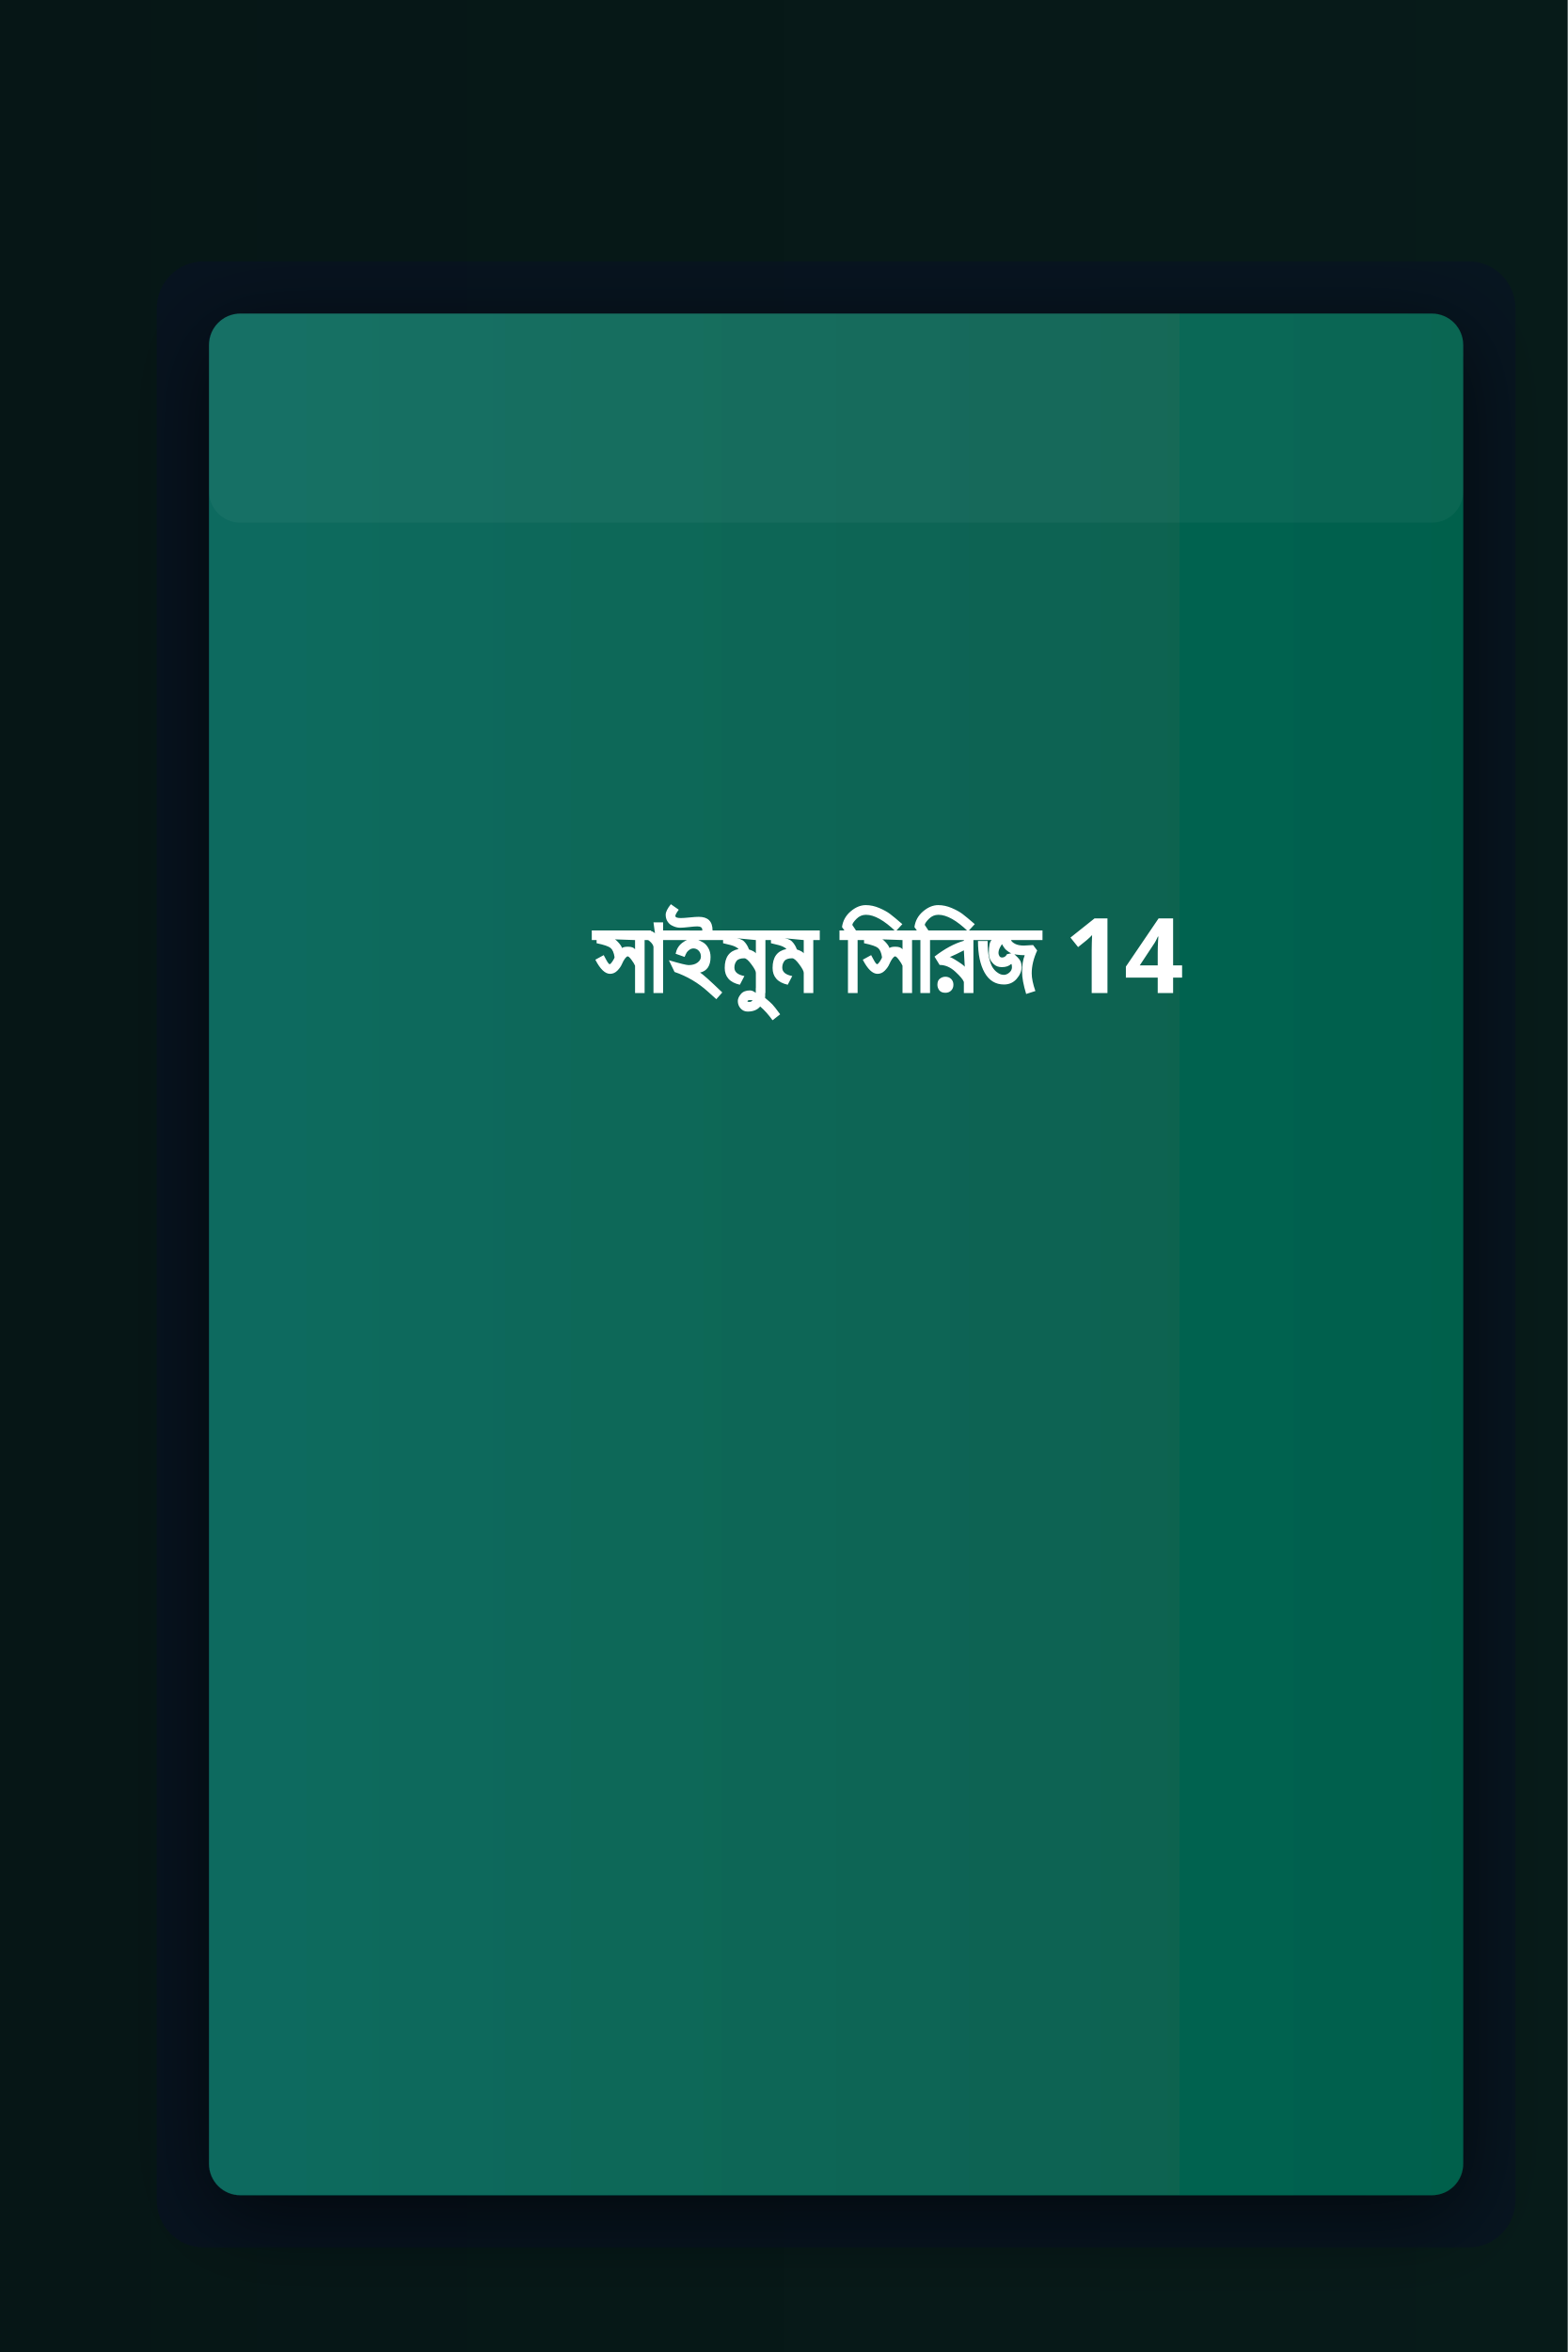
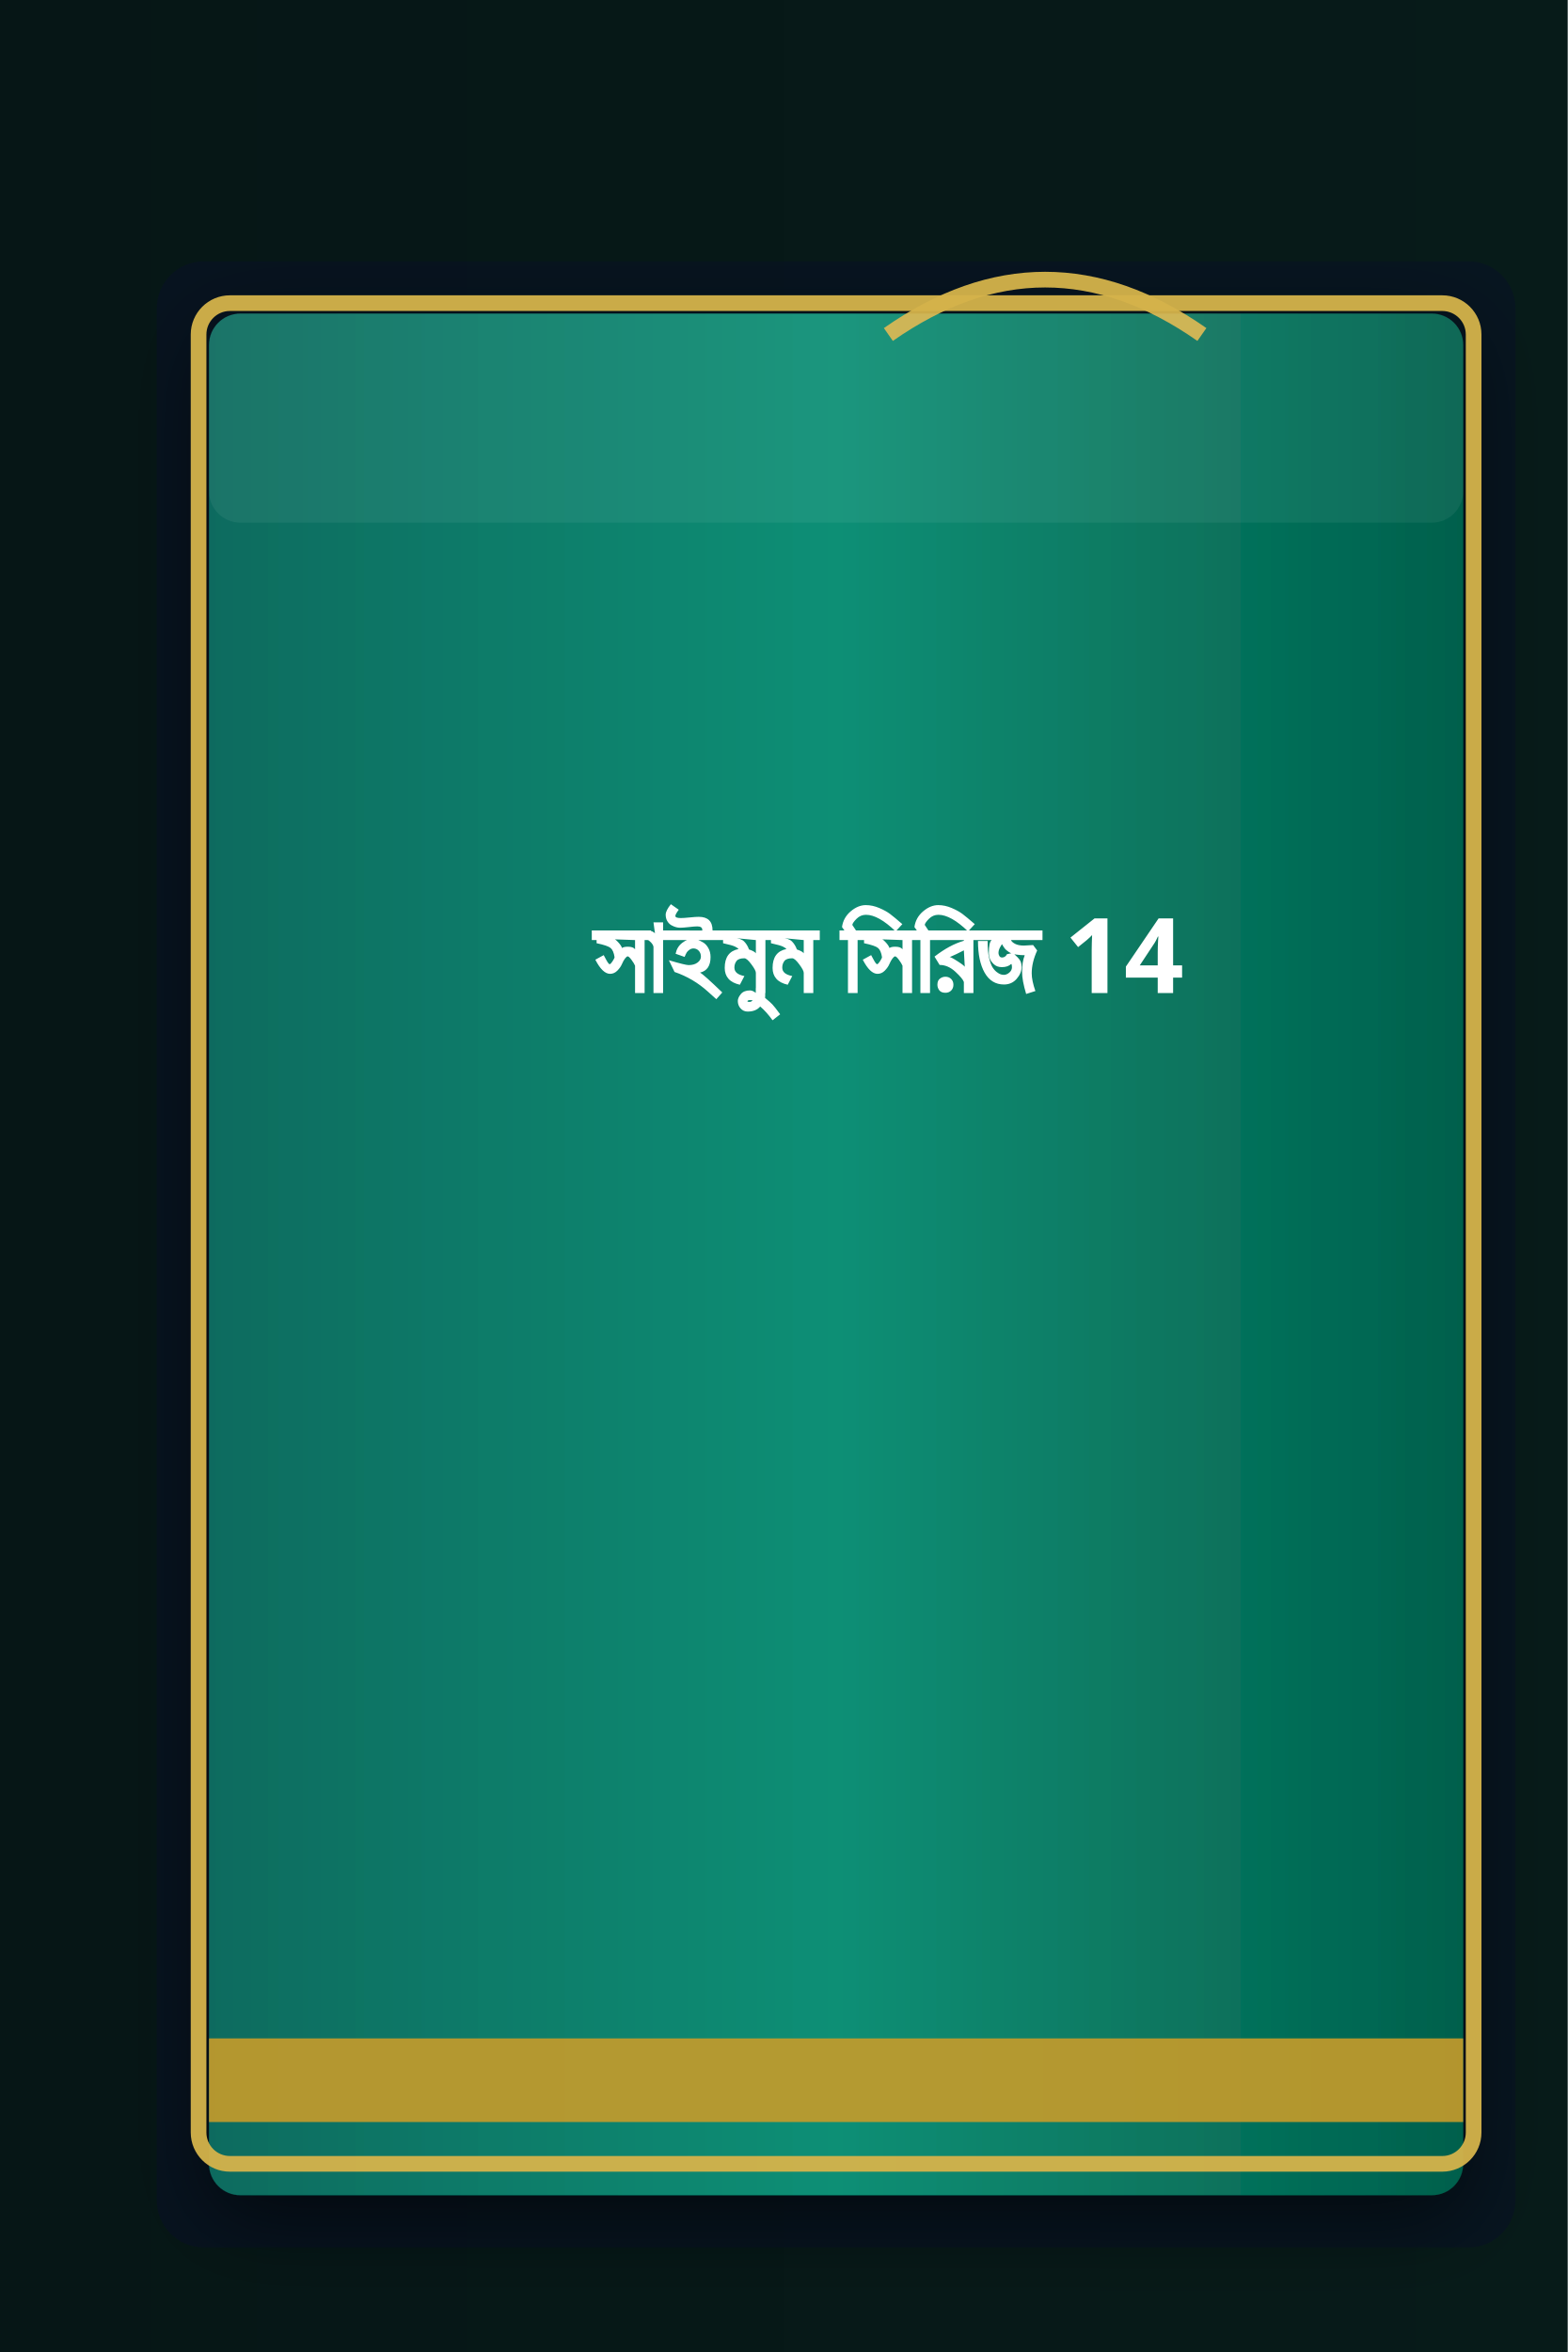
<svg xmlns="http://www.w3.org/2000/svg" width="600" height="900" viewBox="0 0 600 900">
  <defs>
    <linearGradient id="g" x1="0" x2="1">
      <stop offset="0%" stop-color="#061616" />
      <stop offset="100%" stop-color="#071b19" />
    </linearGradient>
    <linearGradient id="coverGrad" x1="0" x2="1">
      <stop offset="0%" stop-color="#0f6b5f" />
+       <stop offset="50%" stop-color="#0b8f75" />
      <stop offset="100%" stop-color="#04604c" />
    </linearGradient>
    <filter id="ds" x="-20%" y="-20%" width="140%" height="140%">
      <feDropShadow dx="0" dy="8" stdDeviation="16" flood-color="#000" flood-opacity="0.6" />
    </filter>
  </defs>
  <rect width="100%" height="100%" fill="url(#g)" />
  <g transform="translate(40,80)">
    <rect x="20" y="20" width="520" height="760" rx="18" fill="#071026" opacity="0.55" />
    <rect x="40" y="40" width="480" height="720" rx="12" fill="url(#coverGrad)" filter="url(#ds)" />
-     <rect x="40" y="40" width="480" height="80" rx="12" fill="rgba(255,255,255,0.04)" />
+     <rect x="36" y="36" width="488" height="712" rx="12" fill="none" stroke="#d4b24a" stroke-width="6" opacity="0.95" />
+     <path d="M300 48 C340 20 380 20 420 48" fill="none" stroke="#d4b24a" stroke-width="6" opacity="0.95" />
+     <rect x="40" y="700" width="480" height="32" fill="#c79b2a" opacity="0.9" />
+     <rect x="40" y="40" width="480" height="80" rx="12" fill="rgba(255,255,255,0.06)" />
    <text x="300" y="300" text-anchor="middle" fill="#ffffff" font-family="Noto Sans, Arial, sans-serif" style="font-weight:700;">
      <tspan x="300" dy="0" font-size="40" font-weight="700">সাইমুম সিরিজ 14</tspan>
    </text>
  </g>
</svg>
